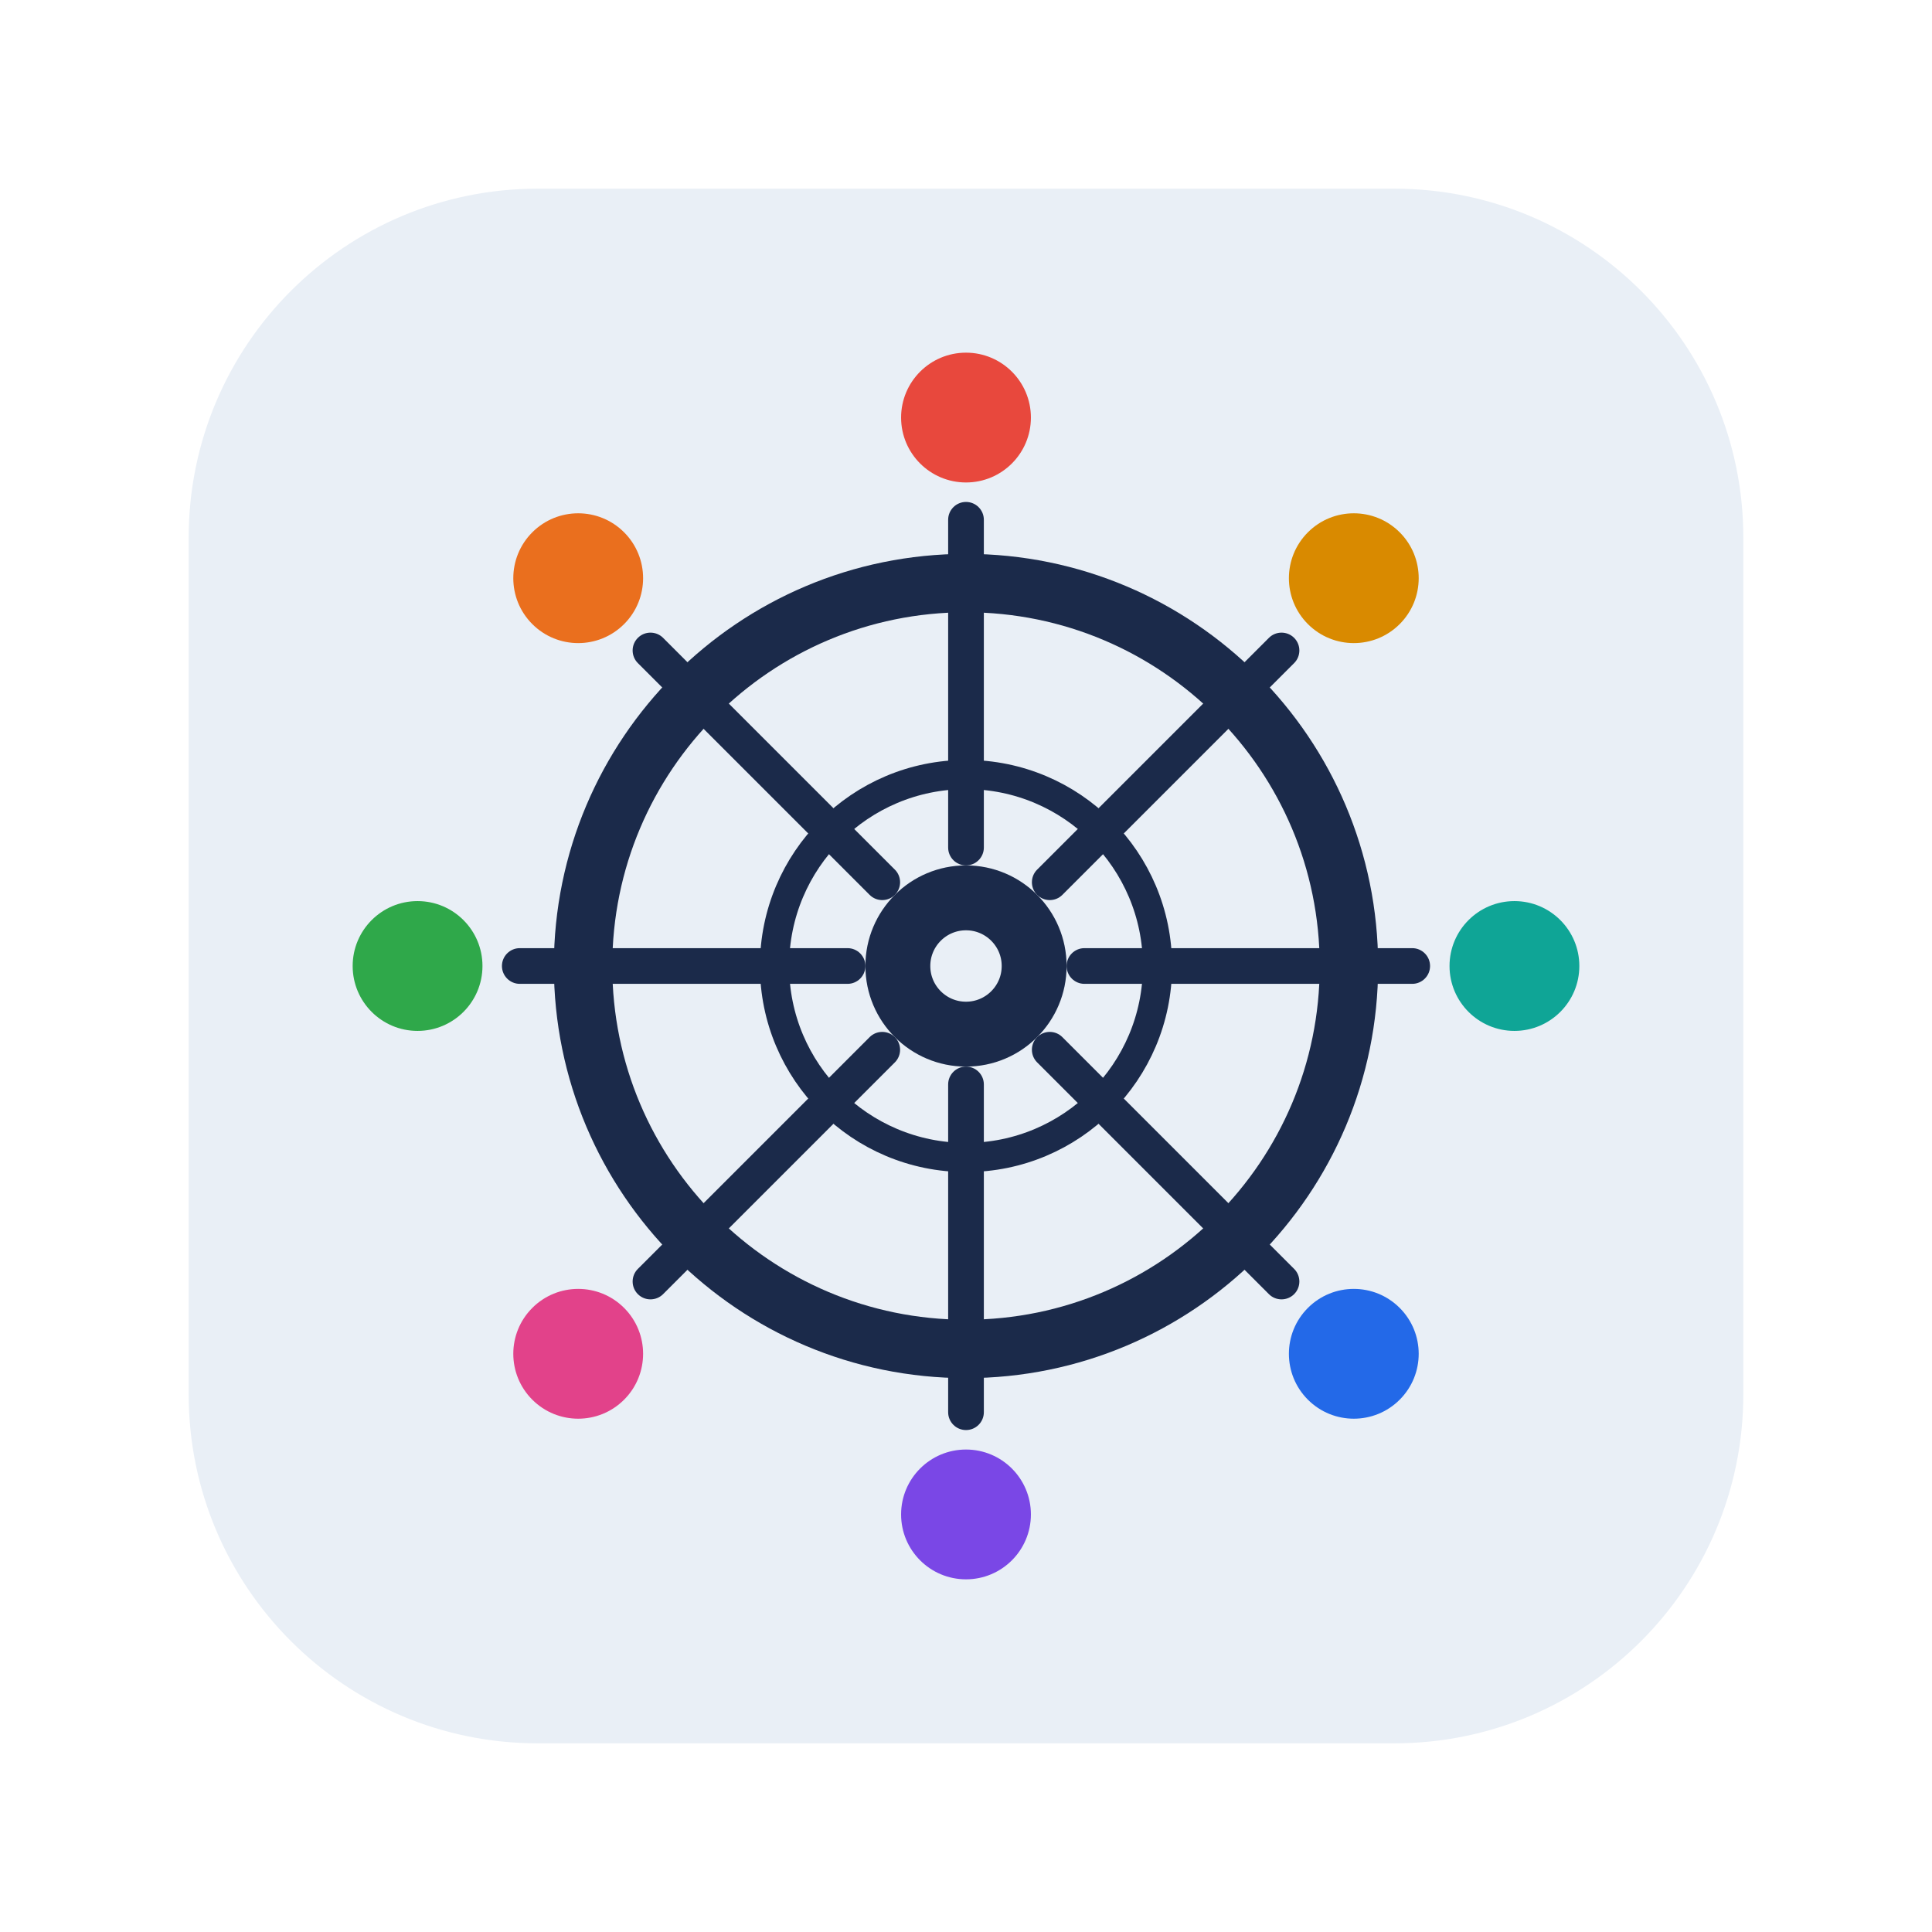
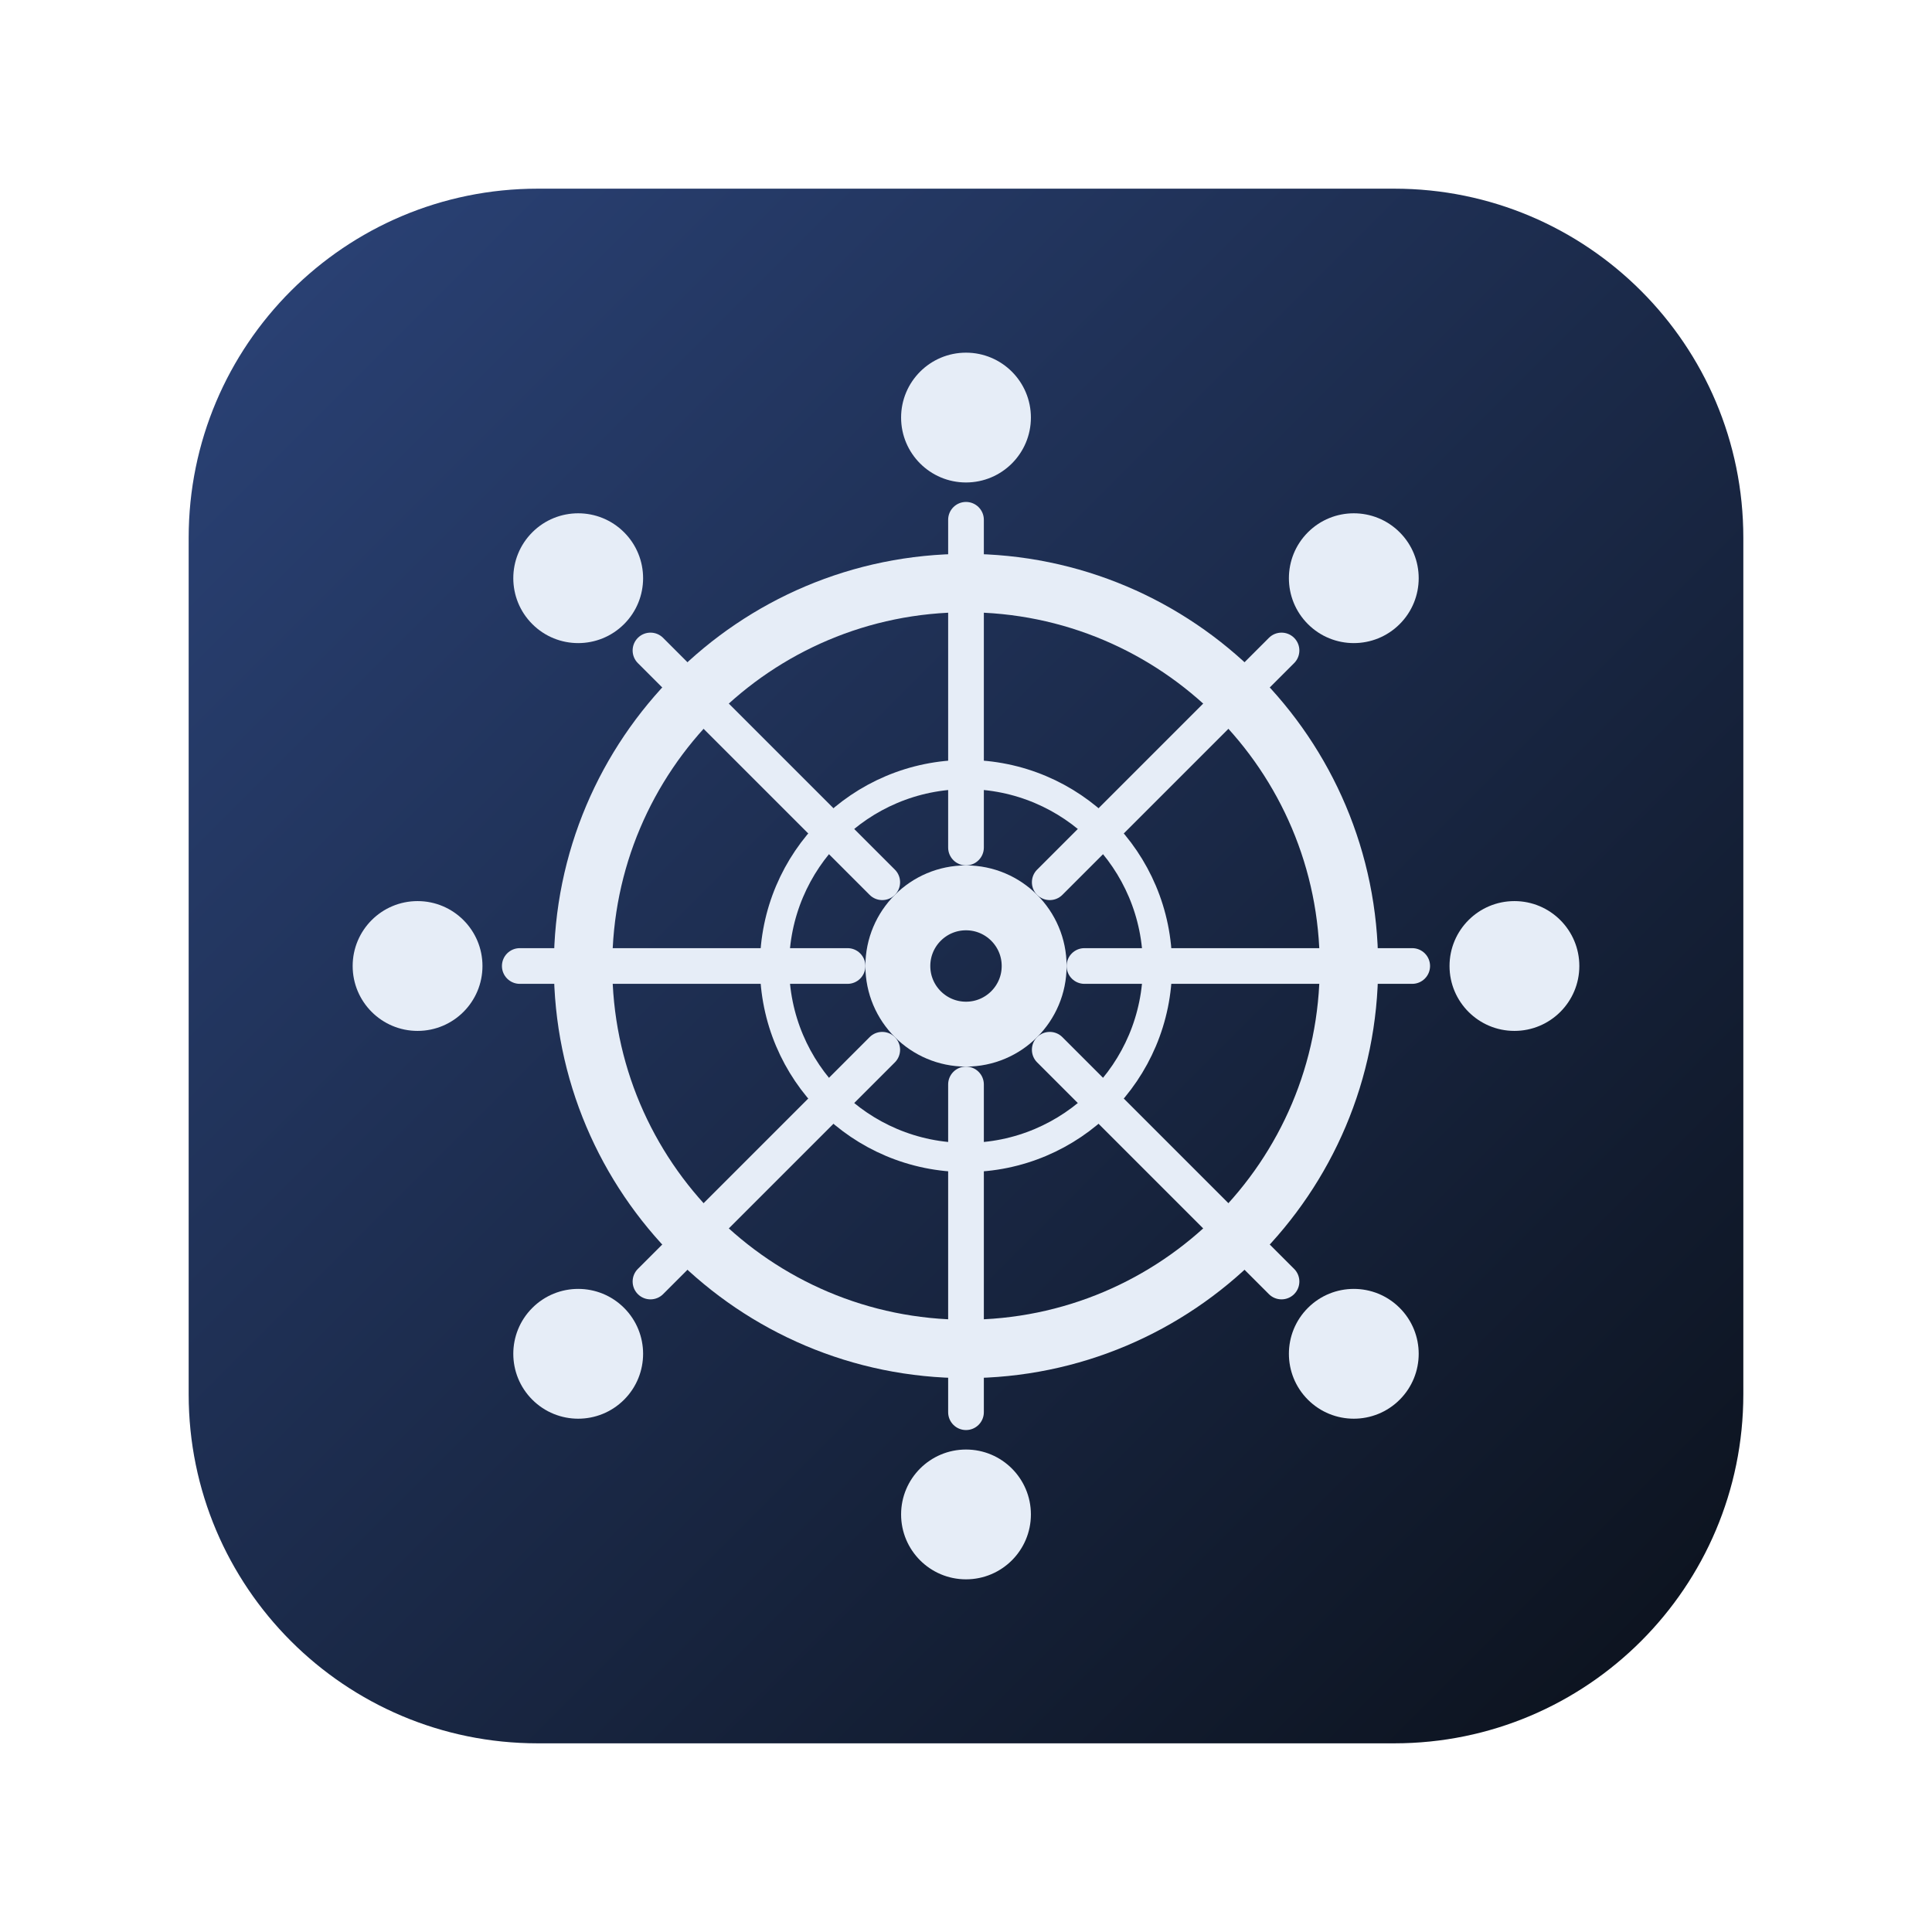
<svg xmlns="http://www.w3.org/2000/svg" viewBox="0 0 1024 1024" role="img" aria-label="Wheelhouse app icon">
-   <rect x="100" y="100" width="824" height="824" rx="185" fill="#E9EFF6" />
-   <g transform="translate(512 512) scale(.86)">
+   <defs>
+     <linearGradient id="tile" x1="0" y1="0" x2="1" y2="1">
+       <stop offset="0" stop-color="#2B4378" />
+       <stop offset="1" stop-color="#0B111B" />
+     </linearGradient>
+   </defs>
+   <rect x="100" y="100" width="824" height="824" rx="185" fill="url(#tile)" />
+   <g transform="translate(512 512) scale(.86)" fill="#E6EDF7">
    <g transform="rotate(0)">
-       <rect x="-11" y="-286" width="22" height="224" rx="11" fill="#1B2A4A" />
-       <circle cy="-338" r="40" fill="#E8483D" />
+       <rect x="-11" y="-286" width="22" height="224" rx="11" />
+       <circle cy="-338" r="40" />
    </g>
    <g transform="rotate(45)">
-       <rect x="-11" y="-286" width="22" height="224" rx="11" fill="#1B2A4A" />
-       <circle cy="-338" r="40" fill="#D98A00" />
+       <rect x="-11" y="-286" width="22" height="224" rx="11" />
+       <circle cy="-338" r="40" />
    </g>
    <g transform="rotate(90)">
-       <rect x="-11" y="-286" width="22" height="224" rx="11" fill="#1B2A4A" />
-       <circle cy="-338" r="40" fill="#0FA596" />
+       <rect x="-11" y="-286" width="22" height="224" rx="11" />
+       <circle cy="-338" r="40" />
    </g>
    <g transform="rotate(135)">
-       <rect x="-11" y="-286" width="22" height="224" rx="11" fill="#1B2A4A" />
-       <circle cy="-338" r="40" fill="#2369E8" />
+       <rect x="-11" y="-286" width="22" height="224" rx="11" />
+       <circle cy="-338" r="40" />
    </g>
    <g transform="rotate(180)">
-       <rect x="-11" y="-286" width="22" height="224" rx="11" fill="#1B2A4A" />
-       <circle cy="-338" r="40" fill="#7A47E6" />
+       <rect x="-11" y="-286" width="22" height="224" rx="11" />
+       <circle cy="-338" r="40" />
    </g>
    <g transform="rotate(225)">
-       <rect x="-11" y="-286" width="22" height="224" rx="11" fill="#1B2A4A" />
-       <circle cy="-338" r="40" fill="#E2428A" />
+       <rect x="-11" y="-286" width="22" height="224" rx="11" />
+       <circle cy="-338" r="40" />
    </g>
    <g transform="rotate(270)">
-       <rect x="-11" y="-286" width="22" height="224" rx="11" fill="#1B2A4A" />
-       <circle cy="-338" r="40" fill="#2FA84A" />
+       <rect x="-11" y="-286" width="22" height="224" rx="11" />
+       <circle cy="-338" r="40" />
    </g>
    <g transform="rotate(315)">
-       <rect x="-11" y="-286" width="22" height="224" rx="11" fill="#1B2A4A" />
-       <circle cy="-338" r="40" fill="#EA6F1E" />
+       <rect x="-11" y="-286" width="22" height="224" rx="11" />
+       <circle cy="-338" r="40" />
    </g>
-     <circle r="236" fill="none" stroke="#1B2A4A" stroke-width="36" />
-     <circle r="118" fill="none" stroke="#1B2A4A" stroke-width="18" />
-     <circle r="42" fill="none" stroke="#1B2A4A" stroke-width="40" />
+     <circle r="236" fill="none" stroke="#E6EDF7" stroke-width="36" />
+     <circle r="118" fill="none" stroke="#E6EDF7" stroke-width="18" />
+     <circle r="42" fill="none" stroke="#E6EDF7" stroke-width="40" />
  </g>
</svg>
